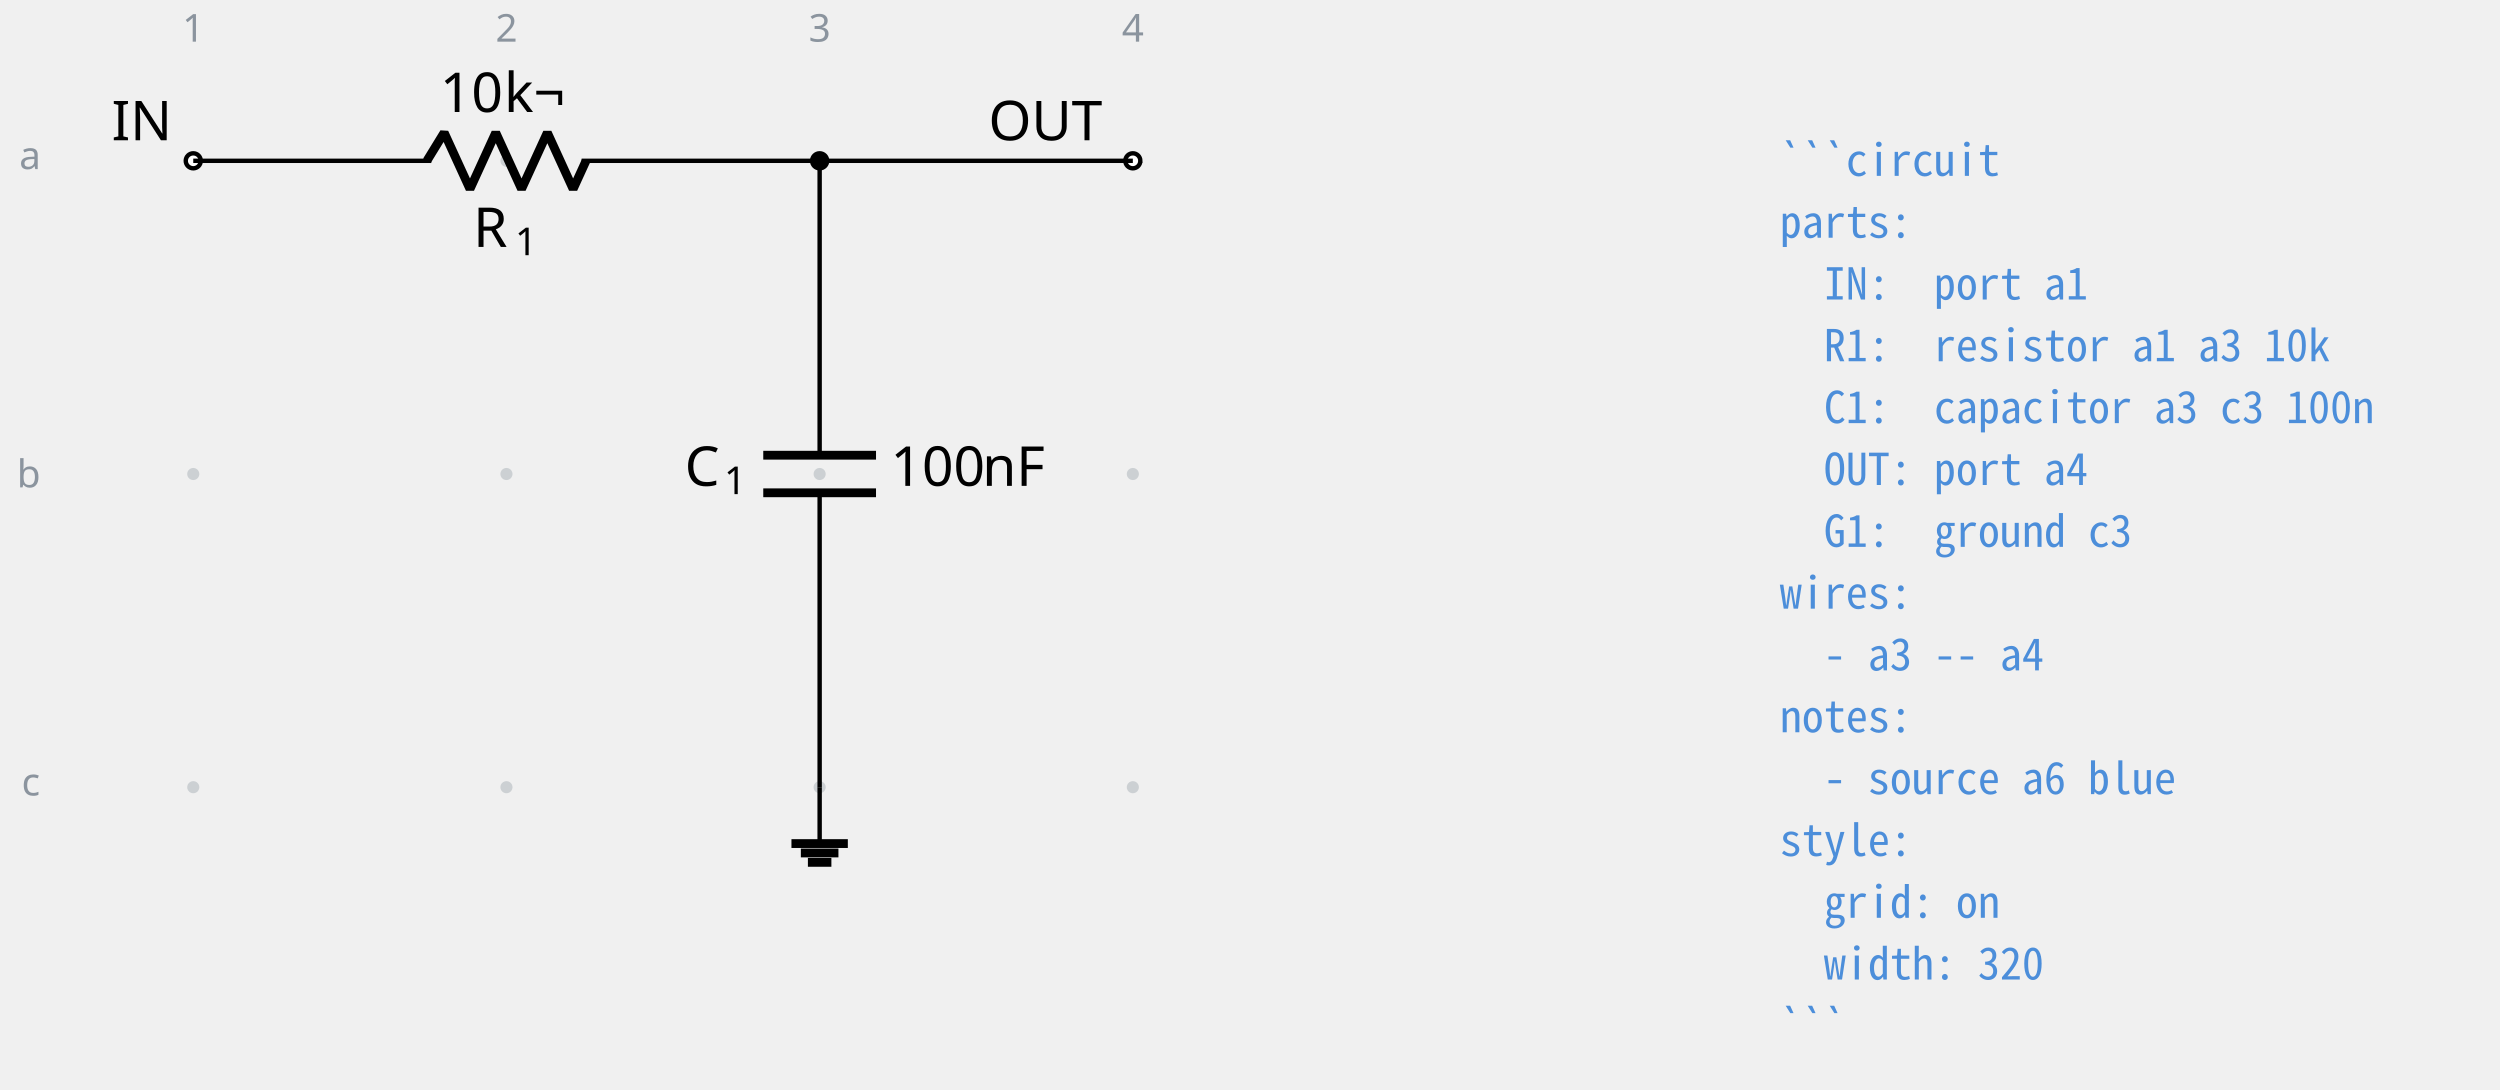
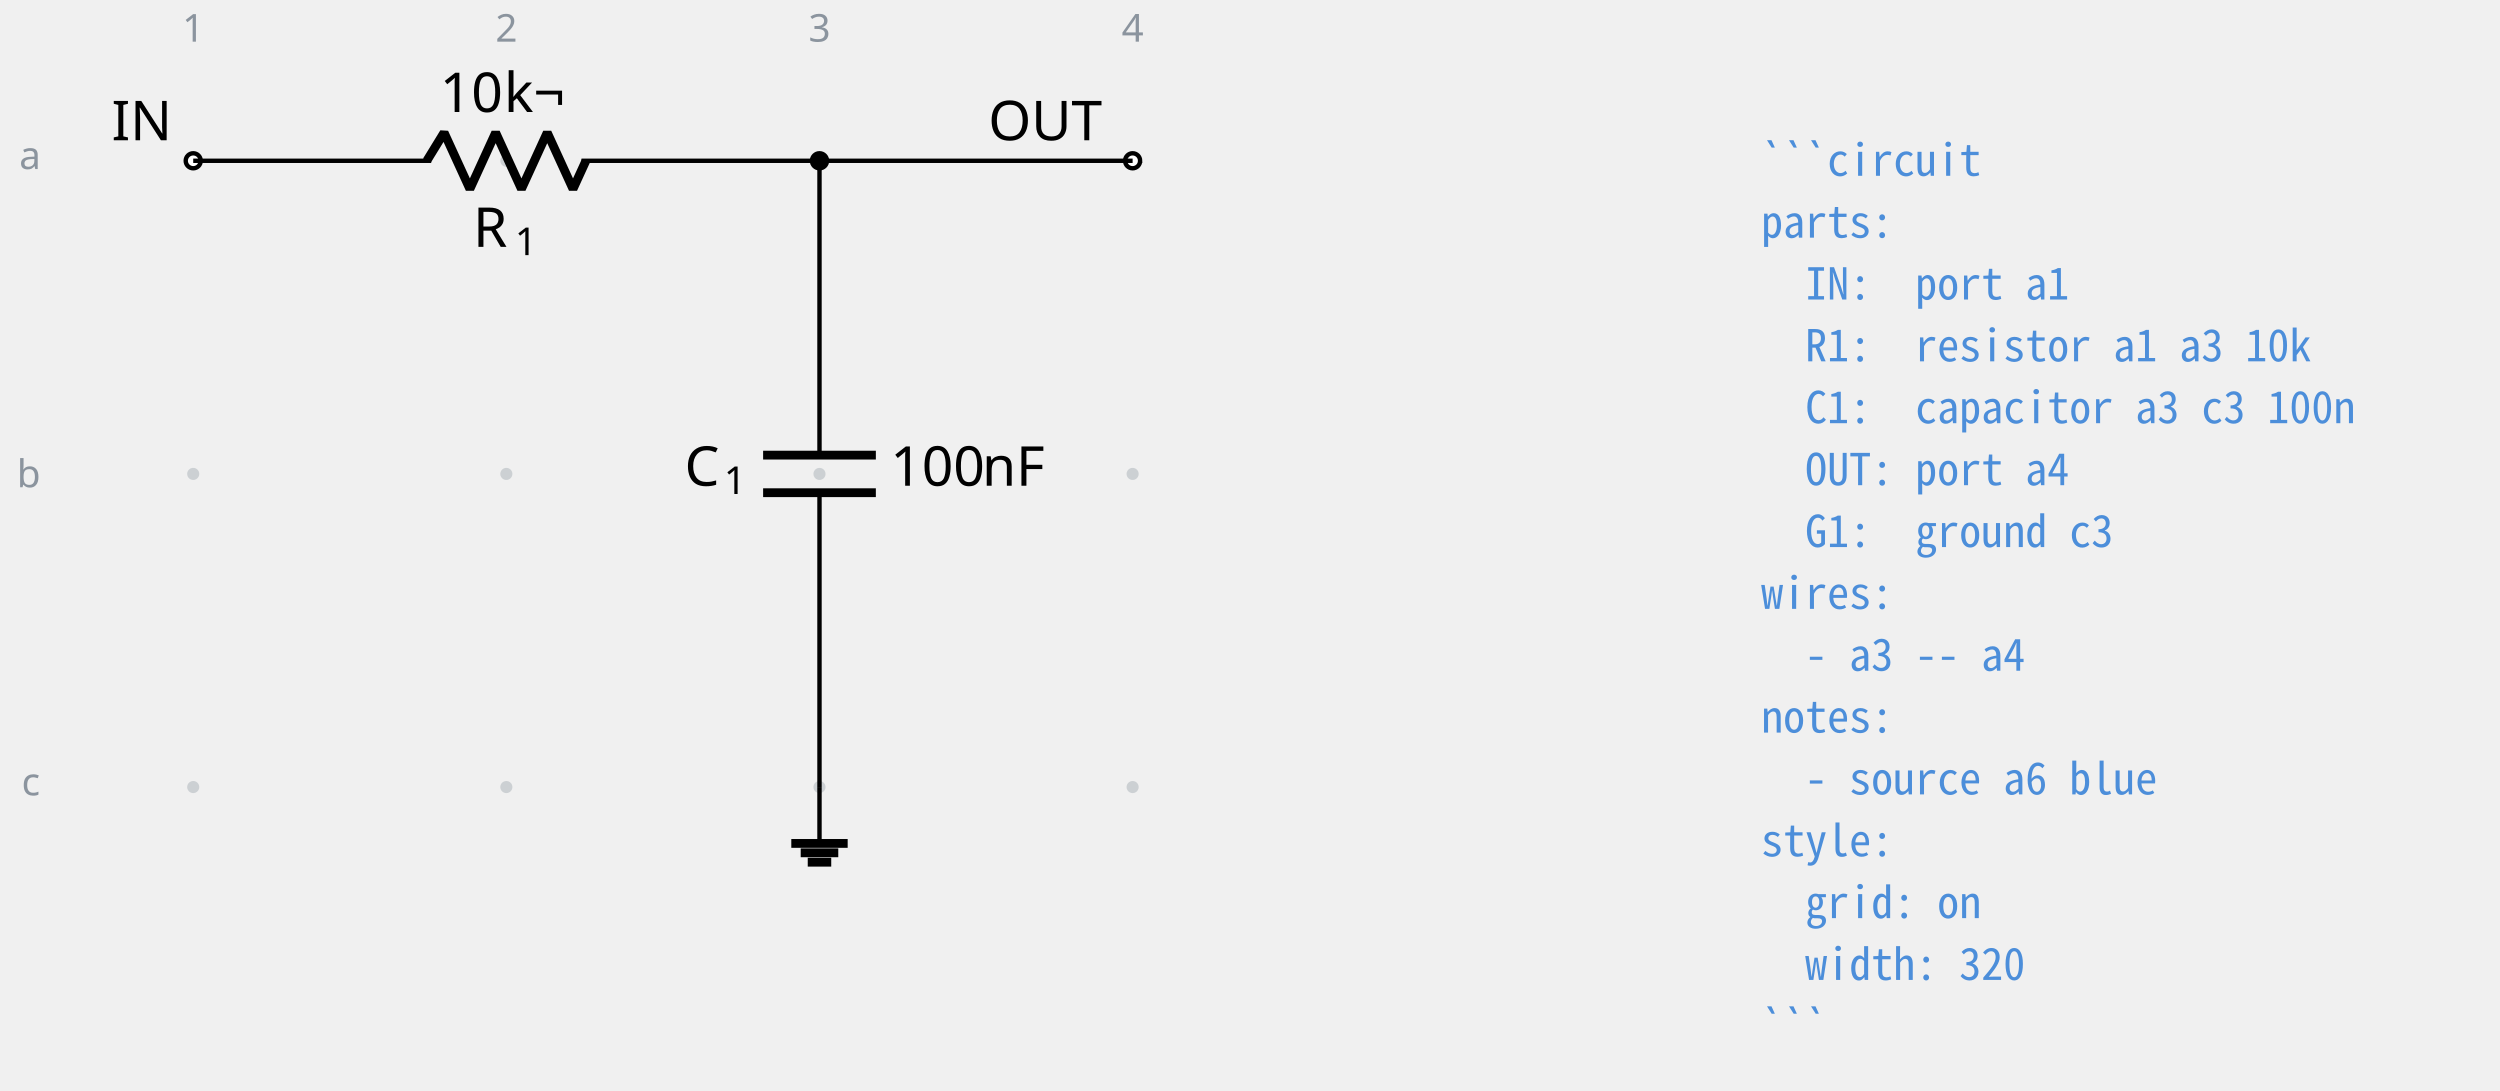
- <svg xmlns="http://www.w3.org/2000/svg" fill="currentColor" width="320" height="139.477" viewBox="-72 -72 454.235 197.986">
+ <svg xmlns="http://www.w3.org/2000/svg" fill="currentColor" width="320" height="139.551" viewBox="-72 -72 454.321 198.128">
  <g stroke="currentColor" stroke-miterlimit="10" stroke-width=".8">
    <path fill="#8b949e" fill-opacity=".35" stroke="none" stroke-opacity=".35" d="M-35.787-42.781a1.1 1.1 0 1 0-2.2 0 1.1 1.1 0 0 0 2.2 0M-35.787 14.124a1.1 1.1 0 1 0-2.2 0 1.1 1.1 0 0 0 2.2 0M-35.787 71.03a1.1 1.1 0 1 0-2.2 0 1.1 1.1 0 0 0 2.2 0M21.118-42.781a1.1 1.1 0 1 0-2.2 0 1.1 1.1 0 0 0 2.2 0M21.118 14.124a1.1 1.1 0 1 0-2.2 0 1.1 1.1 0 0 0 2.2 0M21.118 71.03a1.1 1.1 0 1 0-2.2 0 1.1 1.1 0 0 0 2.2 0M78.024-42.781a1.1 1.1 0 1 0-2.2 0 1.1 1.1 0 0 0 2.2 0M78.024 14.124a1.1 1.1 0 1 0-2.2 0 1.1 1.1 0 0 0 2.2 0M78.024 71.03a1.1 1.1 0 1 0-2.2 0 1.1 1.1 0 0 0 2.2 0M134.93-42.781a1.1 1.1 0 1 0-2.2 0 1.1 1.1 0 0 0 2.2 0M134.93 14.124a1.1 1.1 0 1 0-2.2 0 1.1 1.1 0 0 0 2.2 0M134.93 71.03a1.1 1.1 0 1 0-2.2 0 1.1 1.1 0 0 0 2.2 0m-1.1 0" />
    <g fill="#8b949e" stroke="#8b949e">
      <text x="-36.887" y="-42.781" fill="#8b949e" stroke="none" font-family="cmr7" font-size="7" transform="translate(-1.993 -21.645)">1</text>
    </g>
    <g fill="#8b949e" stroke="#8b949e">
      <text x="-36.887" y="-42.781" fill="#8b949e" stroke="none" font-family="cmr7" font-size="7" transform="translate(54.912 -21.645)">2</text>
    </g>
    <g fill="#8b949e" stroke="#8b949e">
      <text x="-36.887" y="-42.781" fill="#8b949e" stroke="none" font-family="cmr7" font-size="7" transform="translate(111.818 -21.645)">3</text>
    </g>
    <g fill="#8b949e" stroke="#8b949e">
      <text x="-36.887" y="-42.781" fill="#8b949e" stroke="none" font-family="cmr7" font-size="7" transform="translate(168.723 -21.645)">4</text>
    </g>
    <g fill="#8b949e" stroke="#8b949e">
      <text x="-36.887" y="-42.781" fill="#8b949e" stroke="none" font-family="cmr7" font-size="7" transform="translate(-31.62 1.507)">a</text>
    </g>
    <g fill="#8b949e" stroke="#8b949e">
      <text x="-36.887" y="-42.781" fill="#8b949e" stroke="none" font-family="cmr7" font-size="7" transform="translate(-32.05 59.336)">b</text>
    </g>
    <g fill="#8b949e" stroke="#8b949e">
      <text x="-36.887" y="-42.781" fill="#8b949e" stroke="none" font-family="cmr7" font-size="7" transform="translate(-31.189 115.318)">c</text>
    </g>
    <g fill="#ffffff">
      <path d="M-35.522-42.781a1.365 1.365 0 1 0-2.73 0 1.365 1.365 0 0 0 2.73 0Zm-1.365 0" />
    </g>
    <text x="-36.887" y="-42.781" stroke="none" font-family="cmr10" font-size="10" transform="translate(-14.844 -3.733)">IN</text>
    <path fill="none" d="M-36.887-42.781h.4m-.4 0H6.36m27.315 0h43.248m-.4 0h.4" />
    <g stroke-linejoin="bevel" stroke-width="1.6">
      <path fill="none" d="m5.561-42.781 3.143-5.122L13.39-37.66l4.685-10.243 4.686 10.243 4.686-10.243 4.686 10.243 2.343-5.121" />
    </g>
    <g stroke="none">
      <text x="-36.887" y="-42.781" font-family="cmmi10" font-size="10" transform="translate(50.866 15.648)">R</text>
      <text x="-29.294" y="-41.281" font-family="cmr7" font-size="7" transform="translate(50.866 15.648)">1</text>
    </g>
    <g stroke="none" font-family="cmr10" font-size="10">
      <text x="-36.887" y="-42.781" transform="translate(44.822 -8.863)">10</text>
      <text x="-25.221" y="-42.781" transform="translate(44.822 -8.863)">k¬</text>
    </g>
    <path fill="none" d="M76.924-42.781v.4m0-.4v53.49m0 6.83v53.49m0-.399v.4" />
    <g stroke-width="1.6">
      <path fill="none" d="M87.167 10.71H66.68m20.486 6.828H66.68" />
    </g>
    <g stroke="none">
      <text x="-36.887" y="-42.781" font-family="cmmi10" font-size="10" transform="translate(89.296 59.058)">C</text>
      <text x="-29.74" y="-41.281" font-family="cmr7" font-size="7" transform="translate(89.296 59.058)">1</text>
    </g>
    <g stroke="none" font-family="cmr10" font-size="10">
      <text x="-36.887" y="-42.781" transform="translate(126.693 59.058)">100</text>
      <text x="-20.22" y="-42.781" transform="translate(126.693 59.058)">nF</text>
    </g>
    <g fill="#ffffff">
      <path d="M135.195-42.781a1.365 1.365 0 1 0-2.731 0 1.365 1.365 0 0 0 2.73 0Zm-1.366 0" />
    </g>
    <text x="-36.887" y="-42.781" stroke="none" font-family="cmr10" font-size="10" transform="translate(144.483 -3.733)">OUT</text>
    <path fill="none" d="M76.924 71.03v10.243" />
    <path fill="none" stroke-width="1.6" d="M71.802 81.273h10.243M73.51 82.98h6.828m-5.548 1.707h4.268" />
    <path fill="none" d="M76.924-42.781h56.905" />
    <path d="M78.29-42.781a1.365 1.365 0 1 0-2.732 0 1.365 1.365 0 0 0 2.731 0Zm-1.366 0" />
    <g>
-       <text x="-36.887" y="-42.781" fill="#4c8eda" stroke="none" font-family="'Noto Sans Mono CJK JP',ui-monospace,'SFMono-Regular',Consolas,'Liberation Mono',monospace" font-size="8" transform="translate(288.26 2.733)" xml:space="preserve">```circuit</text>
+       <text x="-36.887" y="-42.781" fill="#4c8eda" stroke="none" font-family="'Noto Sans Mono CJK JP',ui-monospace,'SFMono-Regular',Consolas,'Liberation Mono',monospace" font-size="8" transform="translate(284.927 2.733)" xml:space="preserve">```circuit</text>
    </g>
    <g>
-       <text x="-36.887" y="-42.781" fill="#4c8eda" stroke="none" font-family="'Noto Sans Mono CJK JP',ui-monospace,'SFMono-Regular',Consolas,'Liberation Mono',monospace" font-size="8" transform="translate(288.26 13.972)" xml:space="preserve">parts:</text>
+       <text x="-36.887" y="-42.781" fill="#4c8eda" stroke="none" font-family="'Noto Sans Mono CJK JP',ui-monospace,'SFMono-Regular',Consolas,'Liberation Mono',monospace" font-size="8" transform="translate(284.927 13.972)" xml:space="preserve">parts:</text>
    </g>
    <g>
-       <text x="-36.887" y="-42.781" fill="#4c8eda" stroke="none" font-family="'Noto Sans Mono CJK JP',ui-monospace,'SFMono-Regular',Consolas,'Liberation Mono',monospace" font-size="8" transform="translate(288.26 25.21)" xml:space="preserve">  IN:  port a1</text>
+       <text x="-36.887" y="-42.781" fill="#4c8eda" stroke="none" font-family="'Noto Sans Mono CJK JP',ui-monospace,'SFMono-Regular',Consolas,'Liberation Mono',monospace" font-size="8" transform="translate(284.927 25.21)" xml:space="preserve">  IN:  port a1</text>
    </g>
    <g>
-       <text x="-36.887" y="-42.781" fill="#4c8eda" stroke="none" font-family="'Noto Sans Mono CJK JP',ui-monospace,'SFMono-Regular',Consolas,'Liberation Mono',monospace" font-size="8" transform="translate(288.26 36.422)" xml:space="preserve">  R1:  resistor a1 a3 10k</text>
+       <text x="-36.887" y="-42.781" fill="#4c8eda" stroke="none" font-family="'Noto Sans Mono CJK JP',ui-monospace,'SFMono-Regular',Consolas,'Liberation Mono',monospace" font-size="8" transform="translate(284.927 36.45)" xml:space="preserve">  R1:  resistor a1 a3 10k</text>
    </g>
    <g>
-       <text x="-36.887" y="-42.781" fill="#4c8eda" stroke="none" font-family="'Noto Sans Mono CJK JP',ui-monospace,'SFMono-Regular',Consolas,'Liberation Mono',monospace" font-size="8" transform="translate(288.26 47.66)" xml:space="preserve">  C1:  capacitor a3 c3 100n</text>
+       <text x="-36.887" y="-42.781" fill="#4c8eda" stroke="none" font-family="'Noto Sans Mono CJK JP',ui-monospace,'SFMono-Regular',Consolas,'Liberation Mono',monospace" font-size="8" transform="translate(284.927 47.689)" xml:space="preserve">  C1:  capacitor a3 c3 100n</text>
    </g>
    <g>
-       <text x="-36.887" y="-42.781" fill="#4c8eda" stroke="none" font-family="'Noto Sans Mono CJK JP',ui-monospace,'SFMono-Regular',Consolas,'Liberation Mono',monospace" font-size="8" transform="translate(288.26 58.899)" xml:space="preserve">  OUT: port a4</text>
+       <text x="-36.887" y="-42.781" fill="#4c8eda" stroke="none" font-family="'Noto Sans Mono CJK JP',ui-monospace,'SFMono-Regular',Consolas,'Liberation Mono',monospace" font-size="8" transform="translate(284.927 58.956)" xml:space="preserve">  OUT: port a4</text>
    </g>
    <g>
-       <text x="-36.887" y="-42.781" fill="#4c8eda" stroke="none" font-family="'Noto Sans Mono CJK JP',ui-monospace,'SFMono-Regular',Consolas,'Liberation Mono',monospace" font-size="8" transform="translate(288.26 70.138)" xml:space="preserve">  G1:  ground c3</text>
+       <text x="-36.887" y="-42.781" fill="#4c8eda" stroke="none" font-family="'Noto Sans Mono CJK JP',ui-monospace,'SFMono-Regular',Consolas,'Liberation Mono',monospace" font-size="8" transform="translate(284.927 70.195)" xml:space="preserve">  G1:  ground c3</text>
    </g>
    <g>
-       <text x="-36.887" y="-42.781" fill="#4c8eda" stroke="none" font-family="'Noto Sans Mono CJK JP',ui-monospace,'SFMono-Regular',Consolas,'Liberation Mono',monospace" font-size="8" transform="translate(288.26 81.377)" xml:space="preserve">wires:</text>
+       <text x="-36.887" y="-42.781" fill="#4c8eda" stroke="none" font-family="'Noto Sans Mono CJK JP',ui-monospace,'SFMono-Regular',Consolas,'Liberation Mono',monospace" font-size="8" transform="translate(284.927 81.434)" xml:space="preserve">wires:</text>
    </g>
    <g>
-       <text x="-36.887" y="-42.781" fill="#4c8eda" stroke="none" font-family="'Noto Sans Mono CJK JP',ui-monospace,'SFMono-Regular',Consolas,'Liberation Mono',monospace" font-size="8" transform="translate(288.26 92.587)" xml:space="preserve">  - a3 -- a4</text>
+       <text x="-36.887" y="-42.781" fill="#4c8eda" stroke="none" font-family="'Noto Sans Mono CJK JP',ui-monospace,'SFMono-Regular',Consolas,'Liberation Mono',monospace" font-size="8" transform="translate(284.927 92.672)" xml:space="preserve">  - a3 -- a4</text>
    </g>
    <g>
-       <text x="-36.887" y="-42.781" fill="#4c8eda" stroke="none" font-family="'Noto Sans Mono CJK JP',ui-monospace,'SFMono-Regular',Consolas,'Liberation Mono',monospace" font-size="8" transform="translate(288.26 103.826)" xml:space="preserve">notes:</text>
+       <text x="-36.887" y="-42.781" fill="#4c8eda" stroke="none" font-family="'Noto Sans Mono CJK JP',ui-monospace,'SFMono-Regular',Consolas,'Liberation Mono',monospace" font-size="8" transform="translate(284.927 103.911)" xml:space="preserve">notes:</text>
    </g>
    <g>
-       <text x="-36.887" y="-42.781" fill="#4c8eda" stroke="none" font-family="'Noto Sans Mono CJK JP',ui-monospace,'SFMono-Regular',Consolas,'Liberation Mono',monospace" font-size="8" transform="translate(288.26 115.065)" xml:space="preserve">  - source a6 blue</text>
+       <text x="-36.887" y="-42.781" fill="#4c8eda" stroke="none" font-family="'Noto Sans Mono CJK JP',ui-monospace,'SFMono-Regular',Consolas,'Liberation Mono',monospace" font-size="8" transform="translate(284.927 115.15)" xml:space="preserve">  - source a6 blue</text>
    </g>
    <g>
-       <text x="-36.887" y="-42.781" fill="#4c8eda" stroke="none" font-family="'Noto Sans Mono CJK JP',ui-monospace,'SFMono-Regular',Consolas,'Liberation Mono',monospace" font-size="8" transform="translate(288.26 126.304)" xml:space="preserve">style:</text>
+       <text x="-36.887" y="-42.781" fill="#4c8eda" stroke="none" font-family="'Noto Sans Mono CJK JP',ui-monospace,'SFMono-Regular',Consolas,'Liberation Mono',monospace" font-size="8" transform="translate(284.927 126.389)" xml:space="preserve">style:</text>
    </g>
    <g>
-       <text x="-36.887" y="-42.781" fill="#4c8eda" stroke="none" font-family="'Noto Sans Mono CJK JP',ui-monospace,'SFMono-Regular',Consolas,'Liberation Mono',monospace" font-size="8" transform="translate(288.26 137.543)" xml:space="preserve">  grid: on</text>
+       <text x="-36.887" y="-42.781" fill="#4c8eda" stroke="none" font-family="'Noto Sans Mono CJK JP',ui-monospace,'SFMono-Regular',Consolas,'Liberation Mono',monospace" font-size="8" transform="translate(284.927 137.628)" xml:space="preserve">  grid: on</text>
    </g>
    <g>
-       <text x="-36.887" y="-42.781" fill="#4c8eda" stroke="none" font-family="'Noto Sans Mono CJK JP',ui-monospace,'SFMono-Regular',Consolas,'Liberation Mono',monospace" font-size="8" transform="translate(288.26 148.753)" xml:space="preserve">  width: 320</text>
+       <text x="-36.887" y="-42.781" fill="#4c8eda" stroke="none" font-family="'Noto Sans Mono CJK JP',ui-monospace,'SFMono-Regular',Consolas,'Liberation Mono',monospace" font-size="8" transform="translate(284.927 148.867)" xml:space="preserve">  width: 320</text>
    </g>
    <g>
-       <text x="-36.887" y="-42.781" fill="#4c8eda" stroke="none" font-family="'Noto Sans Mono CJK JP',ui-monospace,'SFMono-Regular',Consolas,'Liberation Mono',monospace" font-size="8" transform="translate(288.26 159.991)" xml:space="preserve">```</text>
+       <text x="-36.887" y="-42.781" fill="#4c8eda" stroke="none" font-family="'Noto Sans Mono CJK JP',ui-monospace,'SFMono-Regular',Consolas,'Liberation Mono',monospace" font-size="8" transform="translate(284.927 160.134)" xml:space="preserve">```</text>
    </g>
  </g>
</svg>
